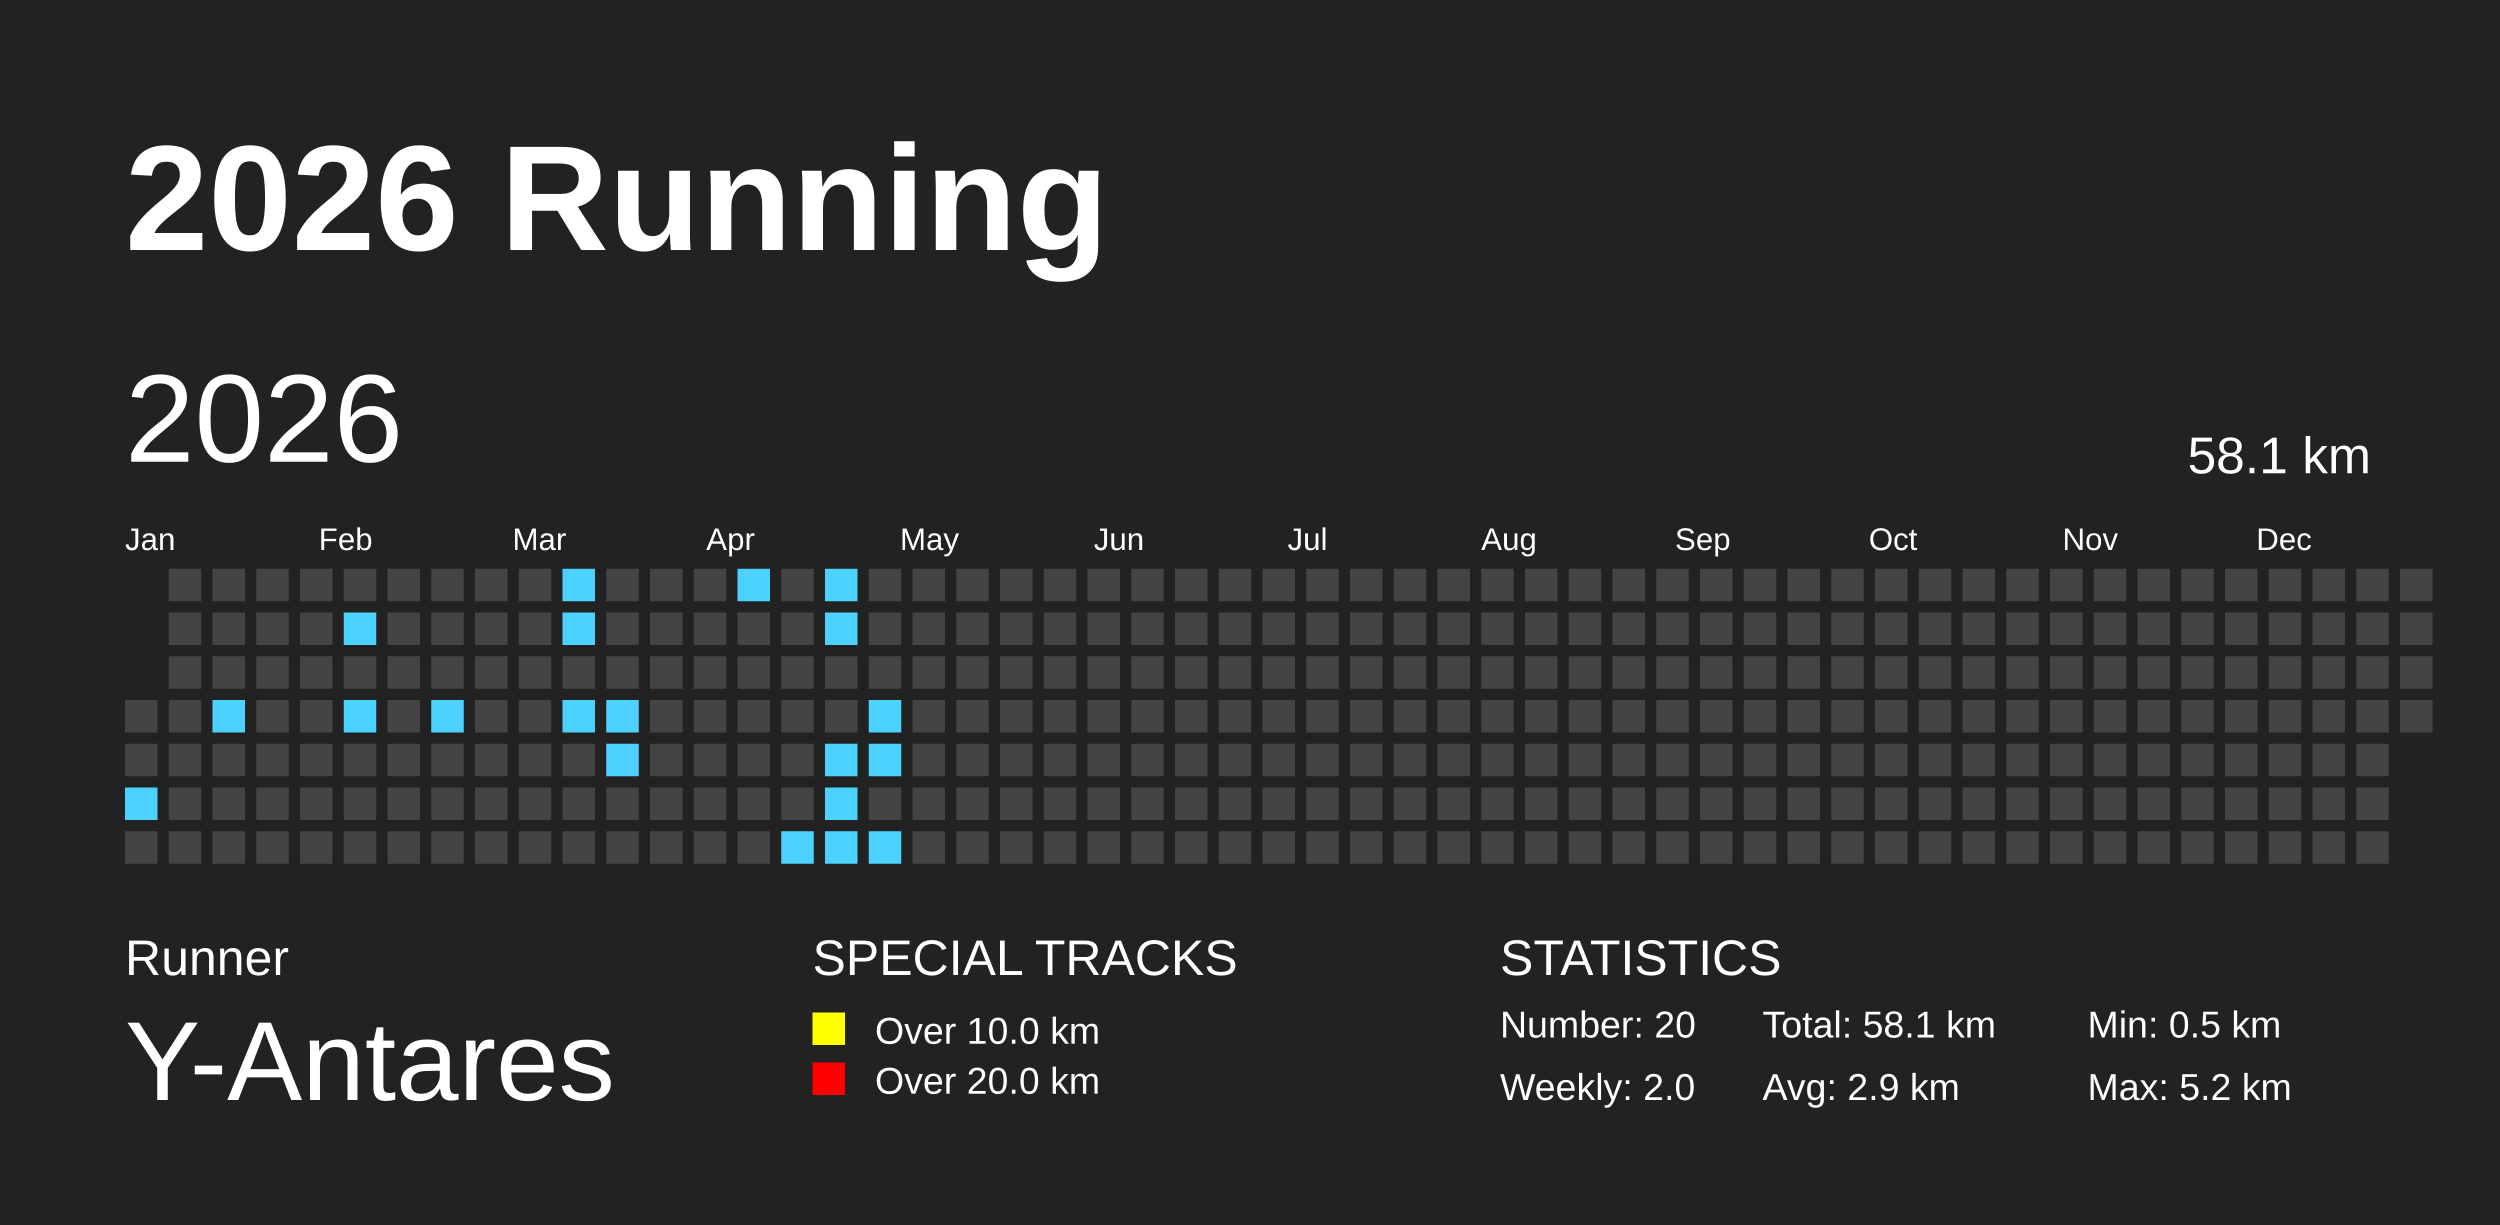
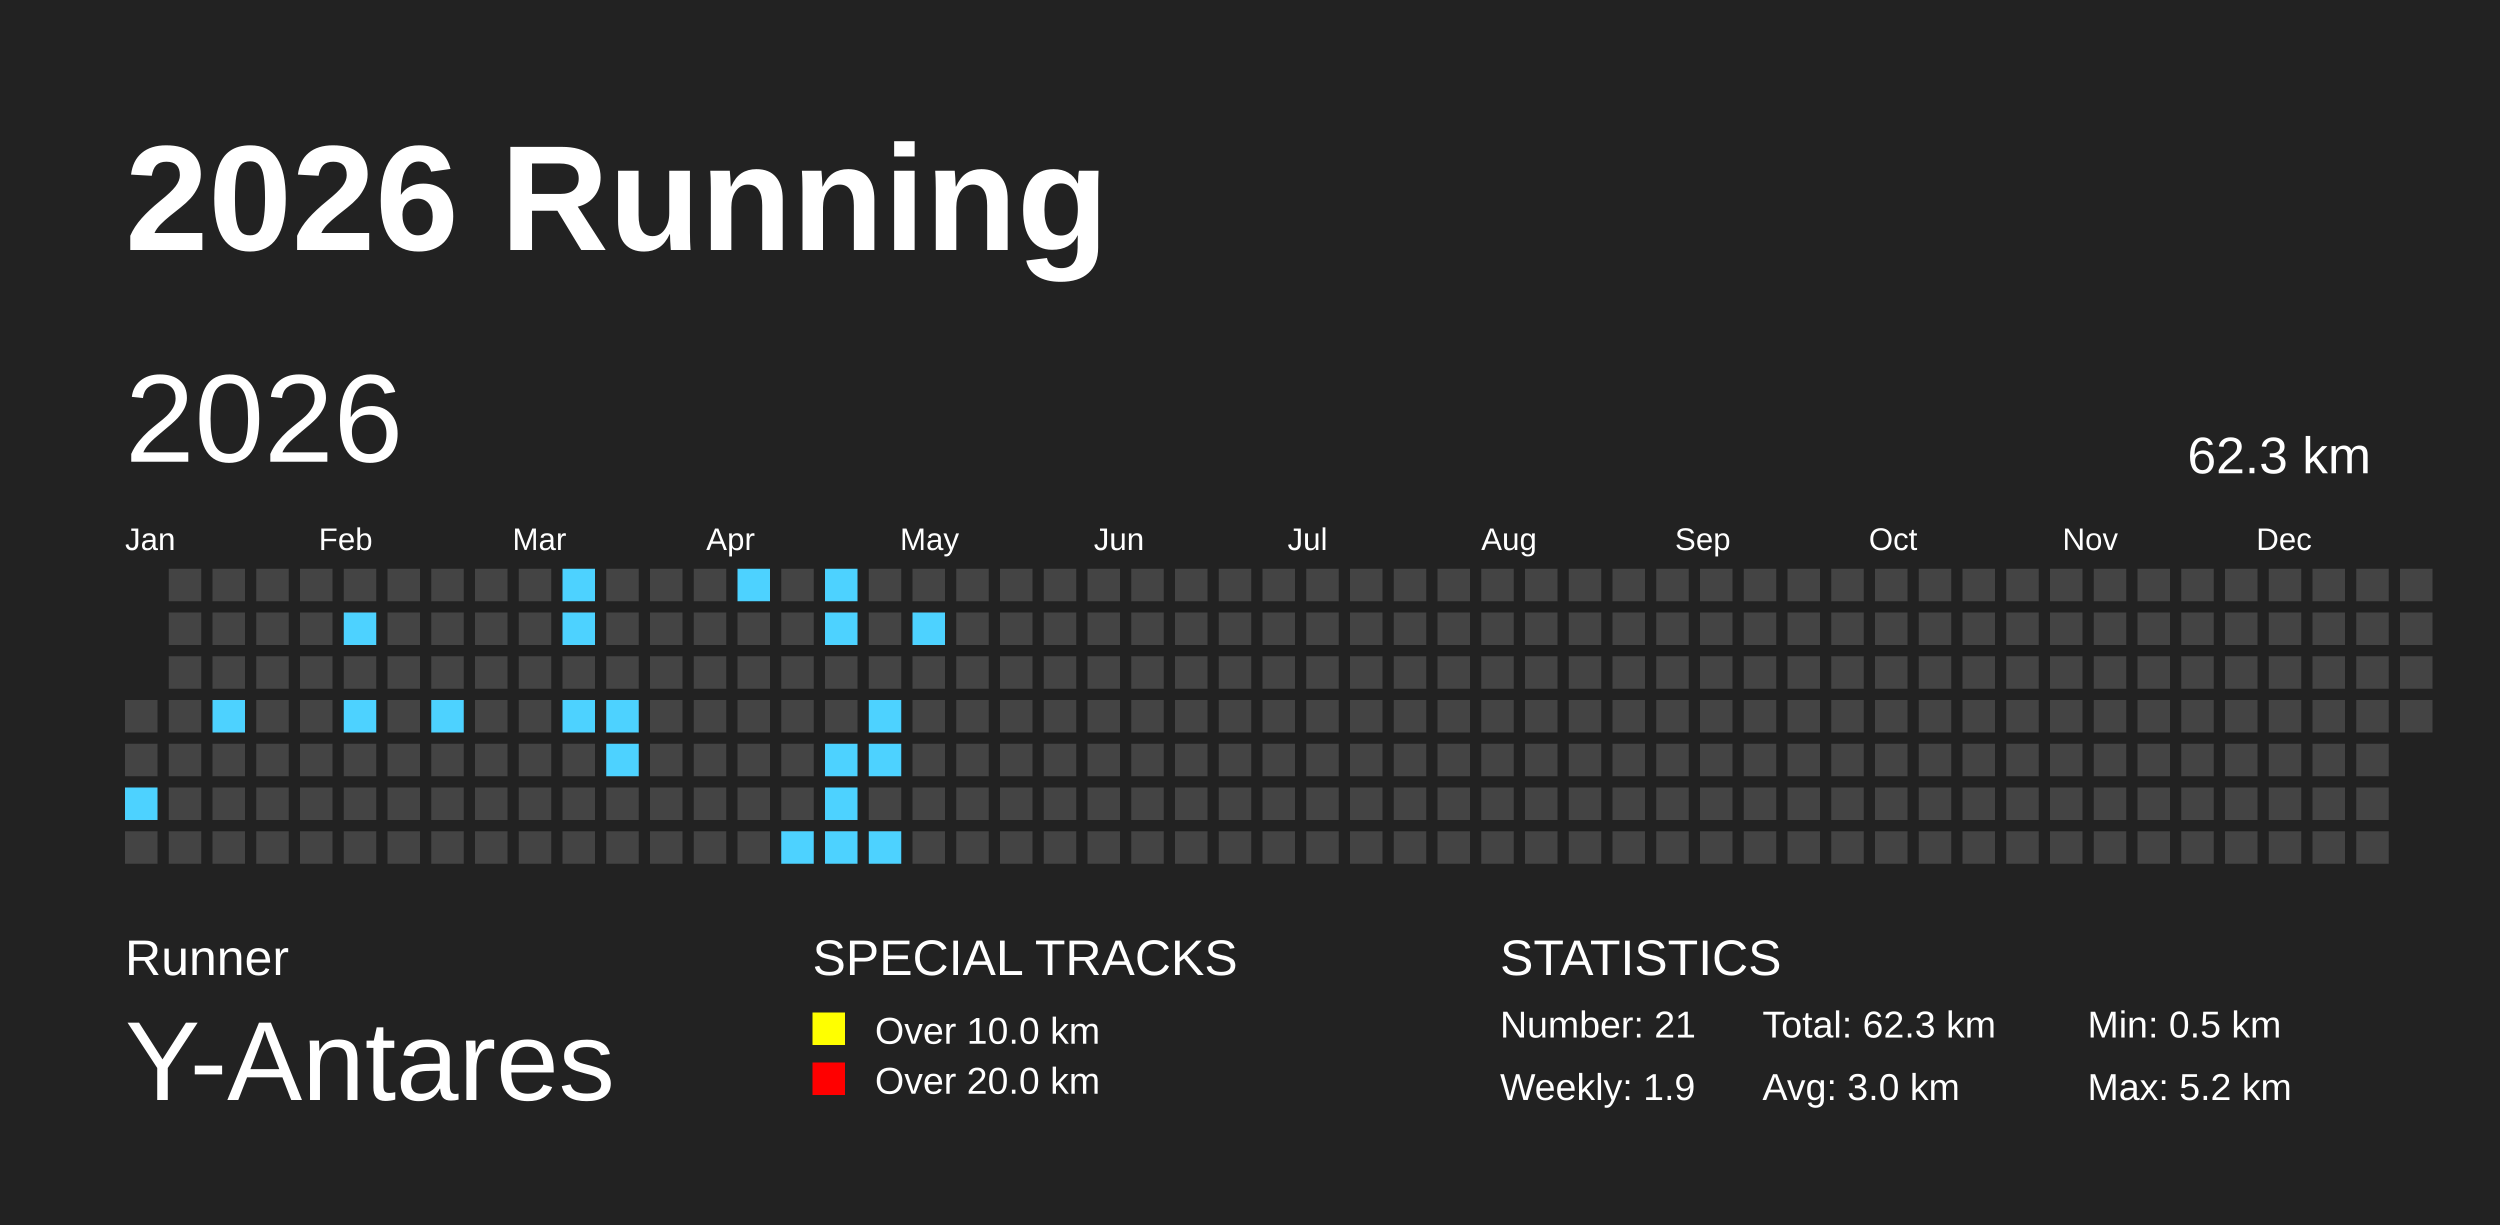
<svg xmlns="http://www.w3.org/2000/svg" baseProfile="full" height="98mm" version="1.1" viewBox="0,0,200,98" width="200mm">
  <defs />
  <rect fill="#222222" height="98" width="200" x="0" y="0" />
  <text fill="#FFFFFF" style="font-size:12px; font-family:Arial; font-weight:bold;" x="10" y="20">2026 Running</text>
  <text fill="#FFFFFF" style="font-size:4px; font-family:Arial" x="10" y="78">Runner</text>
  <text fill="#FFFFFF" style="font-size:9px; font-family:Arial" x="10" y="88">Y-Antares</text>
  <text fill="#FFFFFF" style="font-size:4px; font-family:Arial" x="65" y="78">SPECIAL TRACKS</text>
  <rect fill="yellow" height="2.6" width="2.6" x="65" y="81" />
  <text fill="#FFFFFF" style="font-size:3px; font-family:Arial" x="70" y="83.5">Over 10.0 km</text>
  <rect fill="red" height="2.6" width="2.6" x="65" y="85" />
  <text fill="#FFFFFF" style="font-size:3px; font-family:Arial" x="70" y="87.5">Over 20.0 km</text>
  <text fill="#FFFFFF" style="font-size:4px; font-family:Arial" x="120" y="78">STATISTICS</text>
-   <text fill="#FFFFFF" style="font-size:3px; font-family:Arial" x="120" y="83">Number: 20</text>
-   <text fill="#FFFFFF" style="font-size:3px; font-family:Arial" x="120" y="88">Weekly: 2.0</text>
-   <text fill="#FFFFFF" style="font-size:3px; font-family:Arial" x="141" y="83">Total: 58.1 km</text>
-   <text fill="#FFFFFF" style="font-size:3px; font-family:Arial" x="141" y="88">Avg: 2.9 km</text>
+   <text fill="#FFFFFF" style="font-size:3px; font-family:Arial" x="120" y="83">Number: 21</text>
+   <text fill="#FFFFFF" style="font-size:3px; font-family:Arial" x="120" y="88">Weekly: 1.9</text>
+   <text fill="#FFFFFF" style="font-size:3px; font-family:Arial" x="141" y="83">Total: 62.3 km</text>
+   <text fill="#FFFFFF" style="font-size:3px; font-family:Arial" x="141" y="88">Avg: 3.0 km</text>
  <text fill="#FFFFFF" style="font-size:3px; font-family:Arial" x="167" y="83">Min: 0.5 km</text>
  <text fill="#FFFFFF" style="font-size:3px; font-family:Arial" x="167" y="88">Max: 5.2 km</text>
  <text dominant-baseline="hanging" fill="#FFFFFF" style="font-size:10.0px; font-family:Arial;" x="10" y="30">2026</text>
-   <text dominant-baseline="hanging" fill="#FFFFFF" style="font-size:4.125px; font-family:Arial;" x="175" y="35">58.1 km</text>
+   <text dominant-baseline="hanging" fill="#FFFFFF" style="font-size:4.125px; font-family:Arial;" x="175" y="35">62.3 km</text>
  <text fill="#FFFFFF" style="font-size:2.5px; font-family:Arial" x="10.0" y="44">Jan</text>
  <text fill="#FFFFFF" style="font-size:2.5px; font-family:Arial" x="25.5" y="44">Feb</text>
  <text fill="#FFFFFF" style="font-size:2.5px; font-family:Arial" x="41.0" y="44">Mar</text>
  <text fill="#FFFFFF" style="font-size:2.5px; font-family:Arial" x="56.5" y="44">Apr</text>
  <text fill="#FFFFFF" style="font-size:2.5px; font-family:Arial" x="72.0" y="44">May</text>
  <text fill="#FFFFFF" style="font-size:2.5px; font-family:Arial" x="87.5" y="44">Jun</text>
  <text fill="#FFFFFF" style="font-size:2.5px; font-family:Arial" x="103.0" y="44">Jul</text>
  <text fill="#FFFFFF" style="font-size:2.5px; font-family:Arial" x="118.5" y="44">Aug</text>
  <text fill="#FFFFFF" style="font-size:2.5px; font-family:Arial" x="134.0" y="44">Sep</text>
  <text fill="#FFFFFF" style="font-size:2.5px; font-family:Arial" x="149.5" y="44">Oct</text>
  <text fill="#FFFFFF" style="font-size:2.5px; font-family:Arial" x="165.0" y="44">Nov</text>
  <text fill="#FFFFFF" style="font-size:2.5px; font-family:Arial" x="180.5" y="44">Dec</text>
  <rect fill="#444444" height="2.6" width="2.6" x="10.0" y="56.0" />
  <rect fill="#444444" height="2.6" width="2.6" x="10.0" y="59.5" />
  <rect fill="#4DD2FF" height="2.6" width="2.6" x="10.0" y="63.0" />
  <rect fill="#444444" height="2.6" width="2.6" x="10.0" y="66.5" />
  <rect fill="#444444" height="2.6" width="2.6" x="13.5" y="45.5" />
  <rect fill="#444444" height="2.6" width="2.6" x="13.5" y="49.0" />
  <rect fill="#444444" height="2.6" width="2.6" x="13.5" y="52.5" />
  <rect fill="#444444" height="2.6" width="2.6" x="13.5" y="56.0" />
  <rect fill="#444444" height="2.6" width="2.6" x="13.5" y="59.5" />
  <rect fill="#444444" height="2.6" width="2.6" x="13.5" y="63.0" />
  <rect fill="#444444" height="2.6" width="2.6" x="13.5" y="66.5" />
  <rect fill="#444444" height="2.6" width="2.6" x="17.0" y="45.5" />
  <rect fill="#444444" height="2.6" width="2.6" x="17.0" y="49.0" />
  <rect fill="#444444" height="2.6" width="2.6" x="17.0" y="52.5" />
  <rect fill="#4DD2FF" height="2.6" width="2.6" x="17.0" y="56.0" />
  <rect fill="#444444" height="2.6" width="2.6" x="17.0" y="59.5" />
  <rect fill="#444444" height="2.6" width="2.6" x="17.0" y="63.0" />
  <rect fill="#444444" height="2.6" width="2.6" x="17.0" y="66.5" />
  <rect fill="#444444" height="2.6" width="2.6" x="20.5" y="45.5" />
  <rect fill="#444444" height="2.6" width="2.6" x="20.5" y="49.0" />
  <rect fill="#444444" height="2.6" width="2.6" x="20.5" y="52.5" />
  <rect fill="#444444" height="2.6" width="2.6" x="20.5" y="56.0" />
  <rect fill="#444444" height="2.6" width="2.6" x="20.5" y="59.5" />
  <rect fill="#444444" height="2.6" width="2.6" x="20.5" y="63.0" />
  <rect fill="#444444" height="2.6" width="2.6" x="20.5" y="66.5" />
  <rect fill="#444444" height="2.6" width="2.6" x="24.0" y="45.5" />
  <rect fill="#444444" height="2.6" width="2.6" x="24.0" y="49.0" />
  <rect fill="#444444" height="2.6" width="2.6" x="24.0" y="52.5" />
  <rect fill="#444444" height="2.6" width="2.6" x="24.0" y="56.0" />
  <rect fill="#444444" height="2.6" width="2.6" x="24.0" y="59.5" />
  <rect fill="#444444" height="2.6" width="2.6" x="24.0" y="63.0" />
  <rect fill="#444444" height="2.6" width="2.6" x="24.0" y="66.5" />
  <rect fill="#444444" height="2.6" width="2.6" x="27.5" y="45.5" />
  <rect fill="#4DD2FF" height="2.6" width="2.6" x="27.5" y="49.0" />
  <rect fill="#444444" height="2.6" width="2.6" x="27.5" y="52.5" />
  <rect fill="#4DD2FF" height="2.6" width="2.6" x="27.5" y="56.0" />
  <rect fill="#444444" height="2.6" width="2.6" x="27.5" y="59.5" />
  <rect fill="#444444" height="2.6" width="2.6" x="27.5" y="63.0" />
  <rect fill="#444444" height="2.6" width="2.6" x="27.5" y="66.5" />
  <rect fill="#444444" height="2.6" width="2.6" x="31.0" y="45.5" />
  <rect fill="#444444" height="2.6" width="2.6" x="31.0" y="49.0" />
  <rect fill="#444444" height="2.6" width="2.6" x="31.0" y="52.5" />
  <rect fill="#444444" height="2.6" width="2.6" x="31.0" y="56.0" />
  <rect fill="#444444" height="2.6" width="2.6" x="31.0" y="59.5" />
  <rect fill="#444444" height="2.6" width="2.6" x="31.0" y="63.0" />
  <rect fill="#444444" height="2.6" width="2.6" x="31.0" y="66.5" />
  <rect fill="#444444" height="2.6" width="2.6" x="34.5" y="45.5" />
  <rect fill="#444444" height="2.6" width="2.6" x="34.5" y="49.0" />
  <rect fill="#444444" height="2.6" width="2.6" x="34.5" y="52.5" />
  <rect fill="#4DD2FF" height="2.6" width="2.6" x="34.5" y="56.0" />
  <rect fill="#444444" height="2.6" width="2.6" x="34.5" y="59.5" />
  <rect fill="#444444" height="2.6" width="2.6" x="34.5" y="63.0" />
  <rect fill="#444444" height="2.6" width="2.6" x="34.5" y="66.5" />
  <rect fill="#444444" height="2.6" width="2.6" x="38.0" y="45.5" />
  <rect fill="#444444" height="2.6" width="2.6" x="38.0" y="49.0" />
  <rect fill="#444444" height="2.6" width="2.6" x="38.0" y="52.5" />
  <rect fill="#444444" height="2.6" width="2.6" x="38.0" y="56.0" />
  <rect fill="#444444" height="2.6" width="2.6" x="38.0" y="59.5" />
  <rect fill="#444444" height="2.6" width="2.6" x="38.0" y="63.0" />
  <rect fill="#444444" height="2.6" width="2.6" x="38.0" y="66.5" />
  <rect fill="#444444" height="2.6" width="2.6" x="41.5" y="45.5" />
  <rect fill="#444444" height="2.6" width="2.6" x="41.5" y="49.0" />
  <rect fill="#444444" height="2.6" width="2.6" x="41.5" y="52.5" />
  <rect fill="#444444" height="2.6" width="2.6" x="41.5" y="56.0" />
  <rect fill="#444444" height="2.6" width="2.6" x="41.5" y="59.5" />
  <rect fill="#444444" height="2.6" width="2.6" x="41.5" y="63.0" />
  <rect fill="#444444" height="2.6" width="2.6" x="41.5" y="66.5" />
  <rect fill="#4DD2FF" height="2.6" width="2.6" x="45.0" y="45.5" />
  <rect fill="#4DD2FF" height="2.6" width="2.6" x="45.0" y="49.0" />
  <rect fill="#444444" height="2.6" width="2.6" x="45.0" y="52.5" />
  <rect fill="#4DD2FF" height="2.6" width="2.6" x="45.0" y="56.0" />
  <rect fill="#444444" height="2.6" width="2.6" x="45.0" y="59.5" />
  <rect fill="#444444" height="2.6" width="2.6" x="45.0" y="63.0" />
  <rect fill="#444444" height="2.6" width="2.6" x="45.0" y="66.5" />
  <rect fill="#444444" height="2.6" width="2.6" x="48.5" y="45.5" />
  <rect fill="#444444" height="2.6" width="2.6" x="48.5" y="49.0" />
  <rect fill="#444444" height="2.6" width="2.6" x="48.5" y="52.5" />
  <rect fill="#4DD2FF" height="2.6" width="2.6" x="48.5" y="56.0" />
  <rect fill="#4DD2FF" height="2.6" width="2.6" x="48.5" y="59.5" />
  <rect fill="#444444" height="2.6" width="2.6" x="48.5" y="63.0" />
  <rect fill="#444444" height="2.6" width="2.6" x="48.5" y="66.5" />
  <rect fill="#444444" height="2.6" width="2.6" x="52.0" y="45.5" />
  <rect fill="#444444" height="2.6" width="2.6" x="52.0" y="49.0" />
  <rect fill="#444444" height="2.6" width="2.6" x="52.0" y="52.5" />
  <rect fill="#444444" height="2.6" width="2.6" x="52.0" y="56.0" />
  <rect fill="#444444" height="2.6" width="2.6" x="52.0" y="59.5" />
  <rect fill="#444444" height="2.6" width="2.6" x="52.0" y="63.0" />
  <rect fill="#444444" height="2.6" width="2.6" x="52.0" y="66.5" />
  <rect fill="#444444" height="2.6" width="2.6" x="55.5" y="45.5" />
  <rect fill="#444444" height="2.6" width="2.6" x="55.5" y="49.0" />
  <rect fill="#444444" height="2.6" width="2.6" x="55.5" y="52.5" />
  <rect fill="#444444" height="2.6" width="2.6" x="55.5" y="56.0" />
  <rect fill="#444444" height="2.6" width="2.6" x="55.5" y="59.5" />
  <rect fill="#444444" height="2.6" width="2.6" x="55.5" y="63.0" />
  <rect fill="#444444" height="2.6" width="2.6" x="55.5" y="66.5" />
  <rect fill="#4DD2FF" height="2.6" width="2.6" x="59.0" y="45.5" />
  <rect fill="#444444" height="2.6" width="2.6" x="59.0" y="49.0" />
  <rect fill="#444444" height="2.6" width="2.6" x="59.0" y="52.5" />
  <rect fill="#444444" height="2.6" width="2.6" x="59.0" y="56.0" />
  <rect fill="#444444" height="2.6" width="2.6" x="59.0" y="59.5" />
  <rect fill="#444444" height="2.6" width="2.6" x="59.0" y="63.0" />
  <rect fill="#444444" height="2.6" width="2.6" x="59.0" y="66.5" />
  <rect fill="#444444" height="2.6" width="2.6" x="62.5" y="45.5" />
  <rect fill="#444444" height="2.6" width="2.6" x="62.5" y="49.0" />
  <rect fill="#444444" height="2.6" width="2.6" x="62.5" y="52.5" />
  <rect fill="#444444" height="2.6" width="2.6" x="62.5" y="56.0" />
  <rect fill="#444444" height="2.6" width="2.6" x="62.5" y="59.5" />
  <rect fill="#444444" height="2.6" width="2.6" x="62.5" y="63.0" />
  <rect fill="#4DD2FF" height="2.6" width="2.6" x="62.5" y="66.5" />
  <rect fill="#4DD2FF" height="2.6" width="2.6" x="66.0" y="45.5" />
  <rect fill="#4DD2FF" height="2.6" width="2.6" x="66.0" y="49.0" />
  <rect fill="#444444" height="2.6" width="2.6" x="66.0" y="52.5" />
  <rect fill="#444444" height="2.6" width="2.6" x="66.0" y="56.0" />
  <rect fill="#4DD2FF" height="2.6" width="2.6" x="66.0" y="59.5" />
  <rect fill="#4DD2FF" height="2.6" width="2.6" x="66.0" y="63.0" />
  <rect fill="#4DD2FF" height="2.6" width="2.6" x="66.0" y="66.5" />
  <rect fill="#444444" height="2.6" width="2.6" x="69.5" y="45.5" />
  <rect fill="#444444" height="2.6" width="2.6" x="69.5" y="49.0" />
  <rect fill="#444444" height="2.6" width="2.6" x="69.5" y="52.5" />
  <rect fill="#4DD2FF" height="2.6" width="2.6" x="69.5" y="56.0" />
  <rect fill="#4DD2FF" height="2.6" width="2.6" x="69.5" y="59.5" />
  <rect fill="#444444" height="2.6" width="2.6" x="69.5" y="63.0" />
  <rect fill="#4DD2FF" height="2.6" width="2.6" x="69.5" y="66.5" />
  <rect fill="#444444" height="2.6" width="2.6" x="73.0" y="45.5" />
-   <rect fill="#444444" height="2.6" width="2.6" x="73.0" y="49.0" />
+   <rect fill="#4DD2FF" height="2.6" width="2.6" x="73.0" y="49.0" />
  <rect fill="#444444" height="2.6" width="2.6" x="73.0" y="52.5" />
  <rect fill="#444444" height="2.6" width="2.6" x="73.0" y="56.0" />
  <rect fill="#444444" height="2.6" width="2.6" x="73.0" y="59.5" />
  <rect fill="#444444" height="2.6" width="2.6" x="73.0" y="63.0" />
  <rect fill="#444444" height="2.6" width="2.6" x="73.0" y="66.5" />
  <rect fill="#444444" height="2.6" width="2.6" x="76.5" y="45.5" />
  <rect fill="#444444" height="2.6" width="2.6" x="76.5" y="49.0" />
  <rect fill="#444444" height="2.6" width="2.6" x="76.5" y="52.5" />
  <rect fill="#444444" height="2.6" width="2.6" x="76.5" y="56.0" />
  <rect fill="#444444" height="2.6" width="2.6" x="76.5" y="59.5" />
  <rect fill="#444444" height="2.6" width="2.6" x="76.5" y="63.0" />
  <rect fill="#444444" height="2.6" width="2.6" x="76.5" y="66.5" />
  <rect fill="#444444" height="2.6" width="2.6" x="80.0" y="45.5" />
  <rect fill="#444444" height="2.6" width="2.6" x="80.0" y="49.0" />
  <rect fill="#444444" height="2.6" width="2.6" x="80.0" y="52.5" />
  <rect fill="#444444" height="2.6" width="2.6" x="80.0" y="56.0" />
  <rect fill="#444444" height="2.6" width="2.6" x="80.0" y="59.5" />
  <rect fill="#444444" height="2.6" width="2.6" x="80.0" y="63.0" />
  <rect fill="#444444" height="2.6" width="2.6" x="80.0" y="66.5" />
  <rect fill="#444444" height="2.6" width="2.6" x="83.5" y="45.5" />
  <rect fill="#444444" height="2.6" width="2.6" x="83.5" y="49.0" />
  <rect fill="#444444" height="2.6" width="2.6" x="83.5" y="52.5" />
  <rect fill="#444444" height="2.6" width="2.6" x="83.5" y="56.0" />
  <rect fill="#444444" height="2.6" width="2.6" x="83.5" y="59.5" />
  <rect fill="#444444" height="2.6" width="2.6" x="83.5" y="63.0" />
  <rect fill="#444444" height="2.6" width="2.6" x="83.5" y="66.5" />
  <rect fill="#444444" height="2.6" width="2.6" x="87.0" y="45.5" />
  <rect fill="#444444" height="2.6" width="2.6" x="87.0" y="49.0" />
  <rect fill="#444444" height="2.6" width="2.6" x="87.0" y="52.5" />
  <rect fill="#444444" height="2.6" width="2.6" x="87.0" y="56.0" />
  <rect fill="#444444" height="2.6" width="2.6" x="87.0" y="59.5" />
  <rect fill="#444444" height="2.6" width="2.6" x="87.0" y="63.0" />
  <rect fill="#444444" height="2.6" width="2.6" x="87.0" y="66.5" />
  <rect fill="#444444" height="2.6" width="2.6" x="90.5" y="45.5" />
  <rect fill="#444444" height="2.6" width="2.6" x="90.5" y="49.0" />
  <rect fill="#444444" height="2.6" width="2.6" x="90.5" y="52.5" />
  <rect fill="#444444" height="2.6" width="2.6" x="90.5" y="56.0" />
  <rect fill="#444444" height="2.6" width="2.6" x="90.5" y="59.5" />
  <rect fill="#444444" height="2.6" width="2.6" x="90.5" y="63.0" />
  <rect fill="#444444" height="2.6" width="2.6" x="90.5" y="66.5" />
  <rect fill="#444444" height="2.6" width="2.6" x="94.0" y="45.5" />
  <rect fill="#444444" height="2.6" width="2.6" x="94.0" y="49.0" />
  <rect fill="#444444" height="2.6" width="2.6" x="94.0" y="52.5" />
  <rect fill="#444444" height="2.6" width="2.6" x="94.0" y="56.0" />
  <rect fill="#444444" height="2.6" width="2.6" x="94.0" y="59.5" />
  <rect fill="#444444" height="2.6" width="2.6" x="94.0" y="63.0" />
  <rect fill="#444444" height="2.6" width="2.6" x="94.0" y="66.5" />
  <rect fill="#444444" height="2.6" width="2.6" x="97.5" y="45.5" />
  <rect fill="#444444" height="2.6" width="2.6" x="97.5" y="49.0" />
  <rect fill="#444444" height="2.6" width="2.6" x="97.5" y="52.5" />
  <rect fill="#444444" height="2.6" width="2.6" x="97.5" y="56.0" />
  <rect fill="#444444" height="2.6" width="2.6" x="97.5" y="59.5" />
  <rect fill="#444444" height="2.6" width="2.6" x="97.5" y="63.0" />
  <rect fill="#444444" height="2.6" width="2.6" x="97.5" y="66.5" />
  <rect fill="#444444" height="2.6" width="2.6" x="101.0" y="45.5" />
  <rect fill="#444444" height="2.6" width="2.6" x="101.0" y="49.0" />
  <rect fill="#444444" height="2.6" width="2.6" x="101.0" y="52.5" />
  <rect fill="#444444" height="2.6" width="2.6" x="101.0" y="56.0" />
  <rect fill="#444444" height="2.6" width="2.6" x="101.0" y="59.5" />
  <rect fill="#444444" height="2.6" width="2.6" x="101.0" y="63.0" />
  <rect fill="#444444" height="2.6" width="2.6" x="101.0" y="66.5" />
  <rect fill="#444444" height="2.6" width="2.6" x="104.5" y="45.5" />
  <rect fill="#444444" height="2.6" width="2.6" x="104.5" y="49.0" />
  <rect fill="#444444" height="2.6" width="2.6" x="104.5" y="52.5" />
  <rect fill="#444444" height="2.6" width="2.6" x="104.5" y="56.0" />
  <rect fill="#444444" height="2.6" width="2.6" x="104.5" y="59.5" />
  <rect fill="#444444" height="2.6" width="2.6" x="104.5" y="63.0" />
  <rect fill="#444444" height="2.6" width="2.6" x="104.5" y="66.5" />
  <rect fill="#444444" height="2.6" width="2.6" x="108.0" y="45.5" />
  <rect fill="#444444" height="2.6" width="2.6" x="108.0" y="49.0" />
  <rect fill="#444444" height="2.6" width="2.6" x="108.0" y="52.5" />
  <rect fill="#444444" height="2.6" width="2.6" x="108.0" y="56.0" />
  <rect fill="#444444" height="2.6" width="2.6" x="108.0" y="59.5" />
  <rect fill="#444444" height="2.6" width="2.6" x="108.0" y="63.0" />
  <rect fill="#444444" height="2.6" width="2.6" x="108.0" y="66.5" />
  <rect fill="#444444" height="2.6" width="2.6" x="111.5" y="45.5" />
  <rect fill="#444444" height="2.6" width="2.6" x="111.5" y="49.0" />
  <rect fill="#444444" height="2.6" width="2.6" x="111.5" y="52.5" />
  <rect fill="#444444" height="2.6" width="2.6" x="111.5" y="56.0" />
  <rect fill="#444444" height="2.6" width="2.6" x="111.5" y="59.5" />
  <rect fill="#444444" height="2.6" width="2.6" x="111.5" y="63.0" />
  <rect fill="#444444" height="2.6" width="2.6" x="111.5" y="66.5" />
  <rect fill="#444444" height="2.6" width="2.6" x="115.0" y="45.5" />
  <rect fill="#444444" height="2.6" width="2.6" x="115.0" y="49.0" />
  <rect fill="#444444" height="2.6" width="2.6" x="115.0" y="52.5" />
  <rect fill="#444444" height="2.6" width="2.6" x="115.0" y="56.0" />
  <rect fill="#444444" height="2.6" width="2.6" x="115.0" y="59.5" />
  <rect fill="#444444" height="2.6" width="2.6" x="115.0" y="63.0" />
  <rect fill="#444444" height="2.6" width="2.6" x="115.0" y="66.5" />
  <rect fill="#444444" height="2.6" width="2.6" x="118.5" y="45.5" />
  <rect fill="#444444" height="2.6" width="2.6" x="118.5" y="49.0" />
  <rect fill="#444444" height="2.6" width="2.6" x="118.5" y="52.5" />
  <rect fill="#444444" height="2.6" width="2.6" x="118.5" y="56.0" />
  <rect fill="#444444" height="2.6" width="2.6" x="118.5" y="59.5" />
  <rect fill="#444444" height="2.6" width="2.6" x="118.5" y="63.0" />
  <rect fill="#444444" height="2.6" width="2.6" x="118.5" y="66.5" />
  <rect fill="#444444" height="2.6" width="2.6" x="122.0" y="45.5" />
  <rect fill="#444444" height="2.6" width="2.6" x="122.0" y="49.0" />
  <rect fill="#444444" height="2.6" width="2.6" x="122.0" y="52.5" />
  <rect fill="#444444" height="2.6" width="2.6" x="122.0" y="56.0" />
  <rect fill="#444444" height="2.6" width="2.6" x="122.0" y="59.5" />
  <rect fill="#444444" height="2.6" width="2.6" x="122.0" y="63.0" />
  <rect fill="#444444" height="2.6" width="2.6" x="122.0" y="66.5" />
  <rect fill="#444444" height="2.6" width="2.6" x="125.5" y="45.5" />
  <rect fill="#444444" height="2.6" width="2.6" x="125.5" y="49.0" />
  <rect fill="#444444" height="2.6" width="2.6" x="125.5" y="52.5" />
  <rect fill="#444444" height="2.6" width="2.6" x="125.5" y="56.0" />
  <rect fill="#444444" height="2.6" width="2.6" x="125.5" y="59.5" />
  <rect fill="#444444" height="2.6" width="2.6" x="125.5" y="63.0" />
  <rect fill="#444444" height="2.6" width="2.6" x="125.5" y="66.5" />
  <rect fill="#444444" height="2.6" width="2.6" x="129.0" y="45.5" />
  <rect fill="#444444" height="2.6" width="2.6" x="129.0" y="49.0" />
  <rect fill="#444444" height="2.6" width="2.6" x="129.0" y="52.5" />
  <rect fill="#444444" height="2.6" width="2.6" x="129.0" y="56.0" />
  <rect fill="#444444" height="2.6" width="2.6" x="129.0" y="59.5" />
  <rect fill="#444444" height="2.6" width="2.6" x="129.0" y="63.0" />
  <rect fill="#444444" height="2.6" width="2.6" x="129.0" y="66.5" />
  <rect fill="#444444" height="2.6" width="2.6" x="132.5" y="45.5" />
  <rect fill="#444444" height="2.6" width="2.6" x="132.5" y="49.0" />
  <rect fill="#444444" height="2.6" width="2.6" x="132.5" y="52.5" />
  <rect fill="#444444" height="2.6" width="2.6" x="132.5" y="56.0" />
  <rect fill="#444444" height="2.6" width="2.6" x="132.5" y="59.5" />
  <rect fill="#444444" height="2.6" width="2.6" x="132.5" y="63.0" />
  <rect fill="#444444" height="2.6" width="2.6" x="132.5" y="66.5" />
  <rect fill="#444444" height="2.6" width="2.6" x="136.0" y="45.5" />
  <rect fill="#444444" height="2.6" width="2.6" x="136.0" y="49.0" />
  <rect fill="#444444" height="2.6" width="2.6" x="136.0" y="52.5" />
  <rect fill="#444444" height="2.6" width="2.6" x="136.0" y="56.0" />
  <rect fill="#444444" height="2.6" width="2.6" x="136.0" y="59.5" />
  <rect fill="#444444" height="2.6" width="2.6" x="136.0" y="63.0" />
  <rect fill="#444444" height="2.6" width="2.6" x="136.0" y="66.5" />
  <rect fill="#444444" height="2.6" width="2.6" x="139.5" y="45.5" />
  <rect fill="#444444" height="2.6" width="2.6" x="139.5" y="49.0" />
  <rect fill="#444444" height="2.6" width="2.6" x="139.5" y="52.5" />
  <rect fill="#444444" height="2.6" width="2.6" x="139.5" y="56.0" />
  <rect fill="#444444" height="2.6" width="2.6" x="139.5" y="59.5" />
  <rect fill="#444444" height="2.6" width="2.6" x="139.5" y="63.0" />
  <rect fill="#444444" height="2.6" width="2.6" x="139.5" y="66.5" />
  <rect fill="#444444" height="2.6" width="2.6" x="143.0" y="45.5" />
  <rect fill="#444444" height="2.6" width="2.6" x="143.0" y="49.0" />
  <rect fill="#444444" height="2.6" width="2.6" x="143.0" y="52.5" />
  <rect fill="#444444" height="2.6" width="2.6" x="143.0" y="56.0" />
  <rect fill="#444444" height="2.6" width="2.6" x="143.0" y="59.5" />
  <rect fill="#444444" height="2.6" width="2.6" x="143.0" y="63.0" />
  <rect fill="#444444" height="2.6" width="2.6" x="143.0" y="66.5" />
  <rect fill="#444444" height="2.6" width="2.6" x="146.5" y="45.5" />
  <rect fill="#444444" height="2.6" width="2.6" x="146.5" y="49.0" />
  <rect fill="#444444" height="2.6" width="2.6" x="146.5" y="52.5" />
  <rect fill="#444444" height="2.6" width="2.6" x="146.5" y="56.0" />
  <rect fill="#444444" height="2.6" width="2.6" x="146.5" y="59.5" />
  <rect fill="#444444" height="2.6" width="2.6" x="146.5" y="63.0" />
  <rect fill="#444444" height="2.6" width="2.6" x="146.5" y="66.5" />
  <rect fill="#444444" height="2.6" width="2.6" x="150.0" y="45.5" />
  <rect fill="#444444" height="2.6" width="2.6" x="150.0" y="49.0" />
  <rect fill="#444444" height="2.6" width="2.6" x="150.0" y="52.5" />
  <rect fill="#444444" height="2.6" width="2.6" x="150.0" y="56.0" />
  <rect fill="#444444" height="2.6" width="2.6" x="150.0" y="59.5" />
  <rect fill="#444444" height="2.6" width="2.6" x="150.0" y="63.0" />
  <rect fill="#444444" height="2.6" width="2.6" x="150.0" y="66.5" />
  <rect fill="#444444" height="2.6" width="2.6" x="153.5" y="45.5" />
  <rect fill="#444444" height="2.6" width="2.6" x="153.5" y="49.0" />
  <rect fill="#444444" height="2.6" width="2.6" x="153.5" y="52.5" />
  <rect fill="#444444" height="2.6" width="2.6" x="153.5" y="56.0" />
  <rect fill="#444444" height="2.6" width="2.6" x="153.5" y="59.5" />
  <rect fill="#444444" height="2.6" width="2.6" x="153.5" y="63.0" />
  <rect fill="#444444" height="2.6" width="2.6" x="153.5" y="66.5" />
  <rect fill="#444444" height="2.6" width="2.6" x="157.0" y="45.5" />
  <rect fill="#444444" height="2.6" width="2.6" x="157.0" y="49.0" />
  <rect fill="#444444" height="2.6" width="2.6" x="157.0" y="52.5" />
  <rect fill="#444444" height="2.6" width="2.6" x="157.0" y="56.0" />
  <rect fill="#444444" height="2.6" width="2.6" x="157.0" y="59.5" />
  <rect fill="#444444" height="2.6" width="2.6" x="157.0" y="63.0" />
  <rect fill="#444444" height="2.6" width="2.6" x="157.0" y="66.5" />
  <rect fill="#444444" height="2.6" width="2.6" x="160.5" y="45.5" />
  <rect fill="#444444" height="2.6" width="2.6" x="160.5" y="49.0" />
  <rect fill="#444444" height="2.6" width="2.6" x="160.5" y="52.5" />
  <rect fill="#444444" height="2.6" width="2.6" x="160.5" y="56.0" />
  <rect fill="#444444" height="2.6" width="2.6" x="160.5" y="59.5" />
  <rect fill="#444444" height="2.6" width="2.6" x="160.5" y="63.0" />
  <rect fill="#444444" height="2.6" width="2.6" x="160.5" y="66.5" />
  <rect fill="#444444" height="2.6" width="2.6" x="164.0" y="45.5" />
  <rect fill="#444444" height="2.6" width="2.6" x="164.0" y="49.0" />
  <rect fill="#444444" height="2.6" width="2.6" x="164.0" y="52.5" />
  <rect fill="#444444" height="2.6" width="2.6" x="164.0" y="56.0" />
  <rect fill="#444444" height="2.6" width="2.6" x="164.0" y="59.5" />
  <rect fill="#444444" height="2.6" width="2.6" x="164.0" y="63.0" />
  <rect fill="#444444" height="2.6" width="2.6" x="164.0" y="66.5" />
  <rect fill="#444444" height="2.6" width="2.6" x="167.5" y="45.5" />
  <rect fill="#444444" height="2.6" width="2.6" x="167.5" y="49.0" />
  <rect fill="#444444" height="2.6" width="2.6" x="167.5" y="52.5" />
  <rect fill="#444444" height="2.6" width="2.6" x="167.5" y="56.0" />
  <rect fill="#444444" height="2.6" width="2.6" x="167.5" y="59.5" />
  <rect fill="#444444" height="2.6" width="2.6" x="167.5" y="63.0" />
  <rect fill="#444444" height="2.6" width="2.6" x="167.5" y="66.5" />
  <rect fill="#444444" height="2.6" width="2.6" x="171.0" y="45.5" />
  <rect fill="#444444" height="2.6" width="2.6" x="171.0" y="49.0" />
  <rect fill="#444444" height="2.6" width="2.6" x="171.0" y="52.5" />
  <rect fill="#444444" height="2.6" width="2.6" x="171.0" y="56.0" />
  <rect fill="#444444" height="2.6" width="2.6" x="171.0" y="59.5" />
  <rect fill="#444444" height="2.6" width="2.6" x="171.0" y="63.0" />
  <rect fill="#444444" height="2.6" width="2.6" x="171.0" y="66.5" />
  <rect fill="#444444" height="2.6" width="2.6" x="174.5" y="45.5" />
  <rect fill="#444444" height="2.6" width="2.6" x="174.5" y="49.0" />
  <rect fill="#444444" height="2.6" width="2.6" x="174.5" y="52.5" />
  <rect fill="#444444" height="2.6" width="2.6" x="174.5" y="56.0" />
  <rect fill="#444444" height="2.6" width="2.6" x="174.5" y="59.5" />
  <rect fill="#444444" height="2.6" width="2.6" x="174.5" y="63.0" />
  <rect fill="#444444" height="2.6" width="2.6" x="174.5" y="66.5" />
  <rect fill="#444444" height="2.6" width="2.6" x="178.0" y="45.5" />
  <rect fill="#444444" height="2.6" width="2.6" x="178.0" y="49.0" />
  <rect fill="#444444" height="2.6" width="2.6" x="178.0" y="52.5" />
  <rect fill="#444444" height="2.6" width="2.6" x="178.0" y="56.0" />
  <rect fill="#444444" height="2.6" width="2.6" x="178.0" y="59.5" />
  <rect fill="#444444" height="2.6" width="2.6" x="178.0" y="63.0" />
  <rect fill="#444444" height="2.6" width="2.6" x="178.0" y="66.5" />
  <rect fill="#444444" height="2.6" width="2.6" x="181.5" y="45.5" />
  <rect fill="#444444" height="2.6" width="2.6" x="181.5" y="49.0" />
  <rect fill="#444444" height="2.6" width="2.6" x="181.5" y="52.5" />
  <rect fill="#444444" height="2.6" width="2.6" x="181.5" y="56.0" />
  <rect fill="#444444" height="2.6" width="2.6" x="181.5" y="59.5" />
  <rect fill="#444444" height="2.6" width="2.6" x="181.5" y="63.0" />
  <rect fill="#444444" height="2.6" width="2.6" x="181.5" y="66.5" />
  <rect fill="#444444" height="2.6" width="2.6" x="185.0" y="45.5" />
  <rect fill="#444444" height="2.6" width="2.6" x="185.0" y="49.0" />
  <rect fill="#444444" height="2.6" width="2.6" x="185.0" y="52.5" />
  <rect fill="#444444" height="2.6" width="2.6" x="185.0" y="56.0" />
  <rect fill="#444444" height="2.6" width="2.6" x="185.0" y="59.5" />
  <rect fill="#444444" height="2.6" width="2.6" x="185.0" y="63.0" />
  <rect fill="#444444" height="2.6" width="2.6" x="185.0" y="66.5" />
  <rect fill="#444444" height="2.6" width="2.6" x="188.5" y="45.5" />
  <rect fill="#444444" height="2.6" width="2.6" x="188.5" y="49.0" />
  <rect fill="#444444" height="2.6" width="2.6" x="188.5" y="52.5" />
  <rect fill="#444444" height="2.6" width="2.6" x="188.5" y="56.0" />
  <rect fill="#444444" height="2.6" width="2.6" x="188.5" y="59.5" />
  <rect fill="#444444" height="2.6" width="2.6" x="188.5" y="63.0" />
  <rect fill="#444444" height="2.6" width="2.6" x="188.5" y="66.5" />
  <rect fill="#444444" height="2.6" width="2.6" x="192.0" y="45.5" />
  <rect fill="#444444" height="2.6" width="2.6" x="192.0" y="49.0" />
  <rect fill="#444444" height="2.6" width="2.6" x="192.0" y="52.5" />
  <rect fill="#444444" height="2.6" width="2.6" x="192.0" y="56.0" />
</svg>
